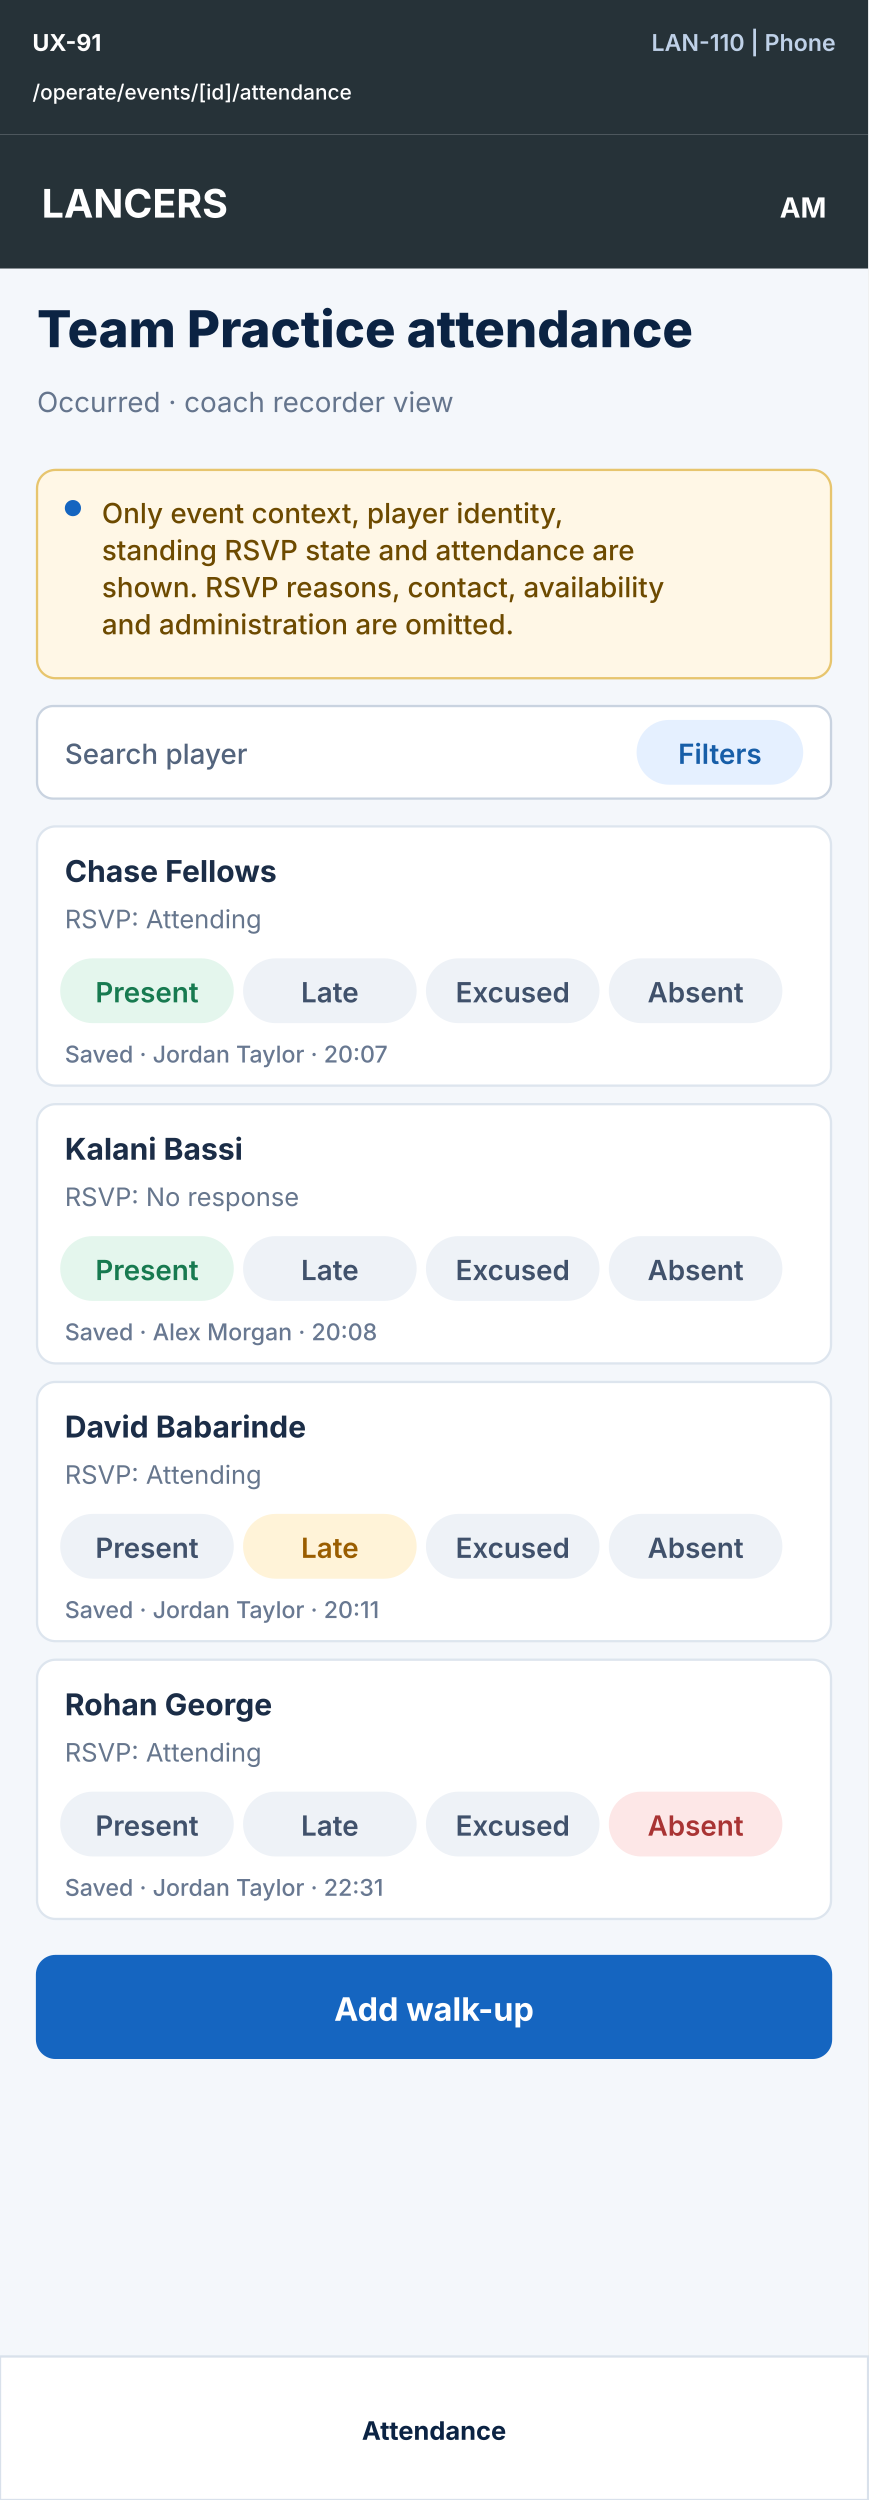
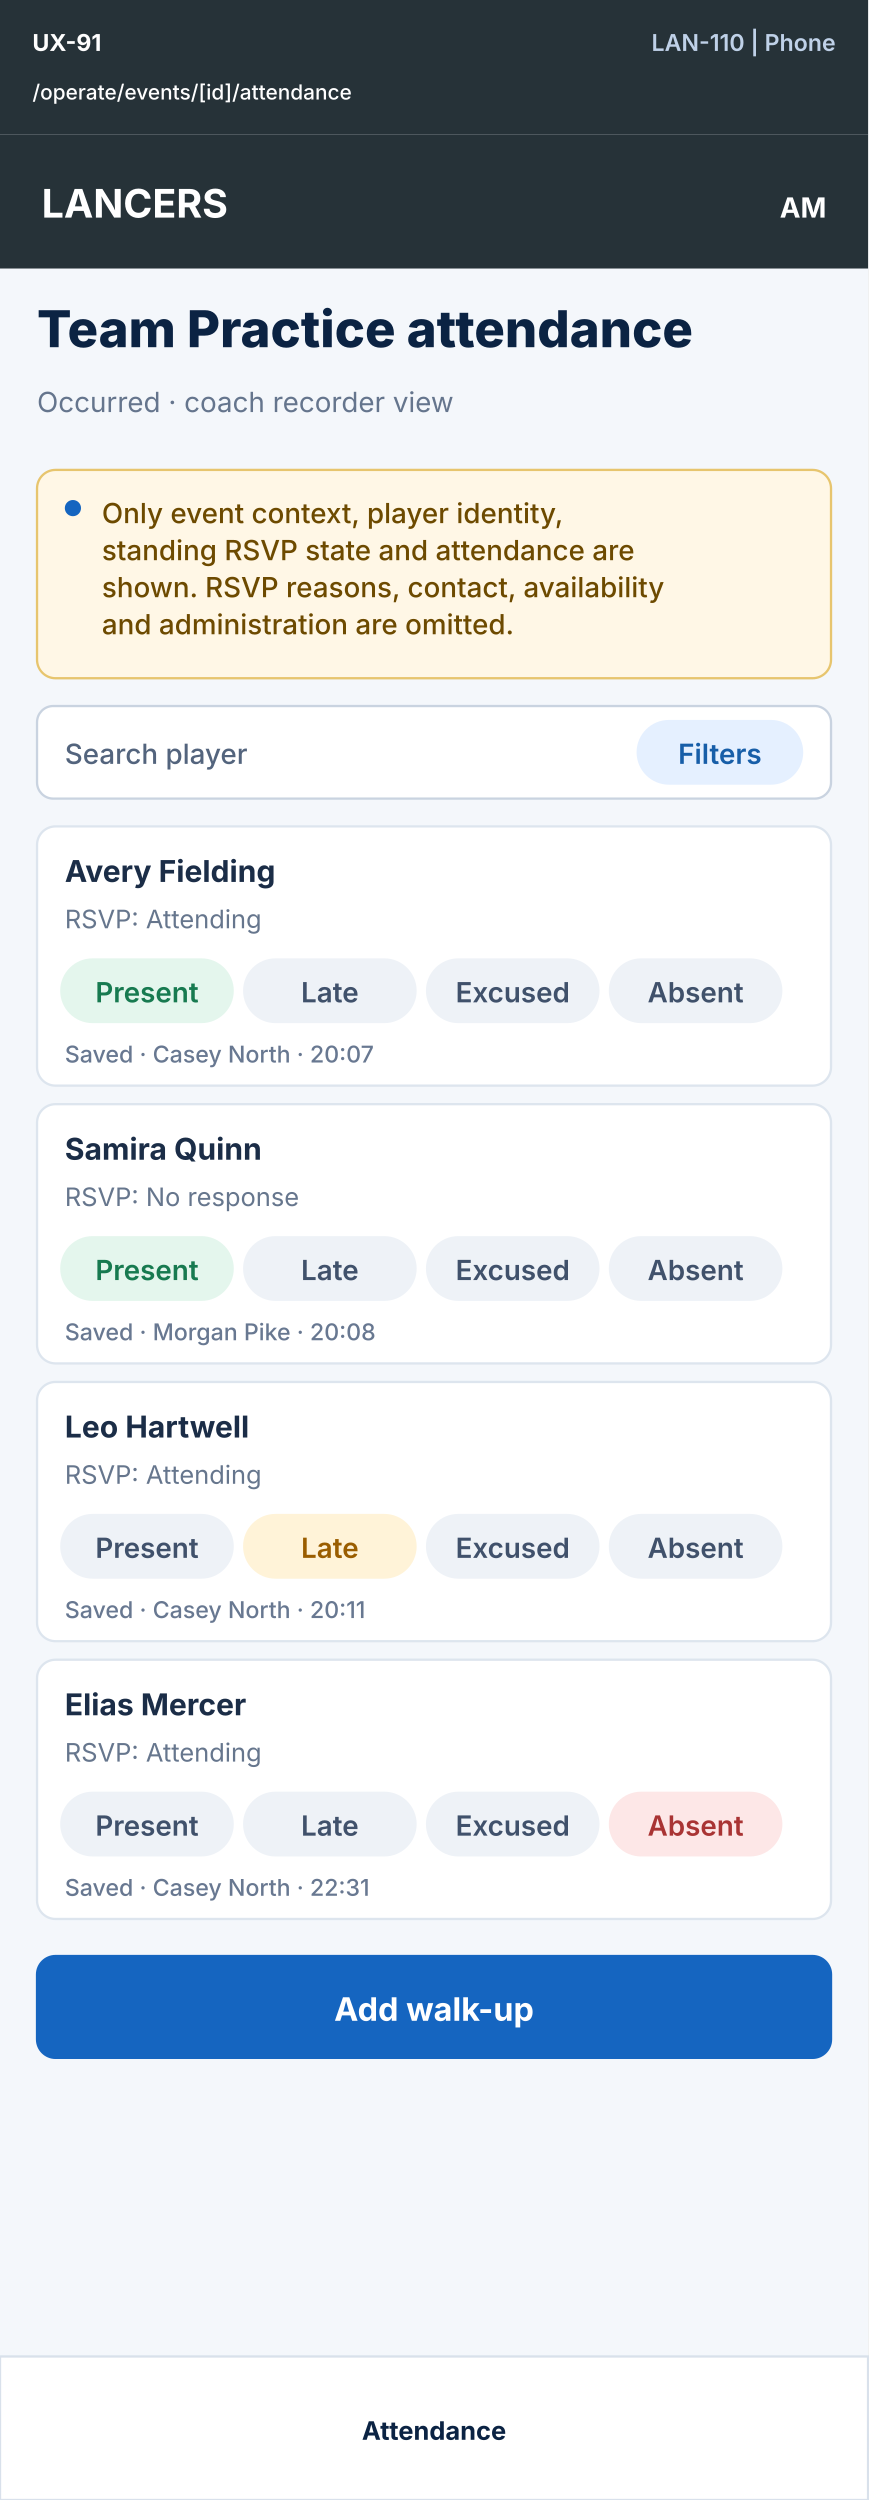
<svg xmlns="http://www.w3.org/2000/svg" width="375" height="1080" viewBox="0 0 375 1080" role="img">
  <defs>
    <filter id="shadow" x="-20%" y="-20%" width="140%" height="140%">
      <feDropShadow dx="0" dy="4" stdDeviation="10" flood-color="#0B1F3A" flood-opacity="0.10" />
    </filter>
  </defs>
  <rect x="0" y="0" width="375" height="1080" rx="0" fill="#F4F7FB" stroke="none" stroke-width="1" opacity="1" />
  <rect x="0" y="0" width="375" height="58" rx="0" fill="#263238" stroke="none" stroke-width="1" opacity="1" />
  <text x="14" y="22" font-family="Inter, Arial, sans-serif" font-size="10" font-weight="700" fill="#FFFFFF" text-anchor="start">UX-91</text>
  <text x="361" y="22" font-family="Inter, Arial, sans-serif" font-size="10" font-weight="600" fill="#BFD1E8" text-anchor="end">LAN-110  |  Phone</text>
  <text x="14" y="43" font-family="Inter, Arial, sans-serif" font-size="9" font-weight="500" fill="#FFFFFF" text-anchor="start">/operate/events/[id]/attendance</text>
  <rect x="0" y="58" width="375" height="58" rx="0" fill="#263238" stroke="none" stroke-width="1" opacity="1" />
  <text x="18" y="94" font-family="Inter, Arial, sans-serif" font-size="17" font-weight="700" fill="#FFFFFF" text-anchor="start">LANCERS</text>
  <text x="357" y="94" font-family="Inter, Arial, sans-serif" font-size="12" font-weight="700" fill="#FFFFFF" text-anchor="end">AM</text>
  <text x="16" y="150" font-family="Inter, Arial, sans-serif" font-size="22" font-weight="800" fill="#0B2343" text-anchor="start">Team Practice attendance</text>
  <text x="16" y="178" font-family="Inter, Arial, sans-serif" font-size="12" font-weight="400" fill="#65758D" text-anchor="start">Occurred · coach recorder view</text>
  <rect x="16" y="203" width="343" height="90" rx="8" fill="#FFF7E6" stroke="#E7C56E" stroke-width="1" opacity="1" />
  <rect x="28" y="216" width="7" height="7" rx="4" fill="#1565C0" stroke="none" stroke-width="1" opacity="1" />
  <text x="44" y="226" font-family="Inter, Arial, sans-serif" font-size="12" font-weight="500" fill="#6D4A00" text-anchor="start">Only event context, player identity,</text>
  <text x="44" y="242" font-family="Inter, Arial, sans-serif" font-size="12" font-weight="500" fill="#6D4A00" text-anchor="start">standing RSVP state and attendance are</text>
  <text x="44" y="258" font-family="Inter, Arial, sans-serif" font-size="12" font-weight="500" fill="#6D4A00" text-anchor="start">shown. RSVP reasons, contact, availability</text>
  <text x="44" y="274" font-family="Inter, Arial, sans-serif" font-size="12" font-weight="500" fill="#6D4A00" text-anchor="start">and administration are omitted.</text>
  <rect x="16" y="305" width="343" height="40" rx="7" fill="#FFFFFF" stroke="#C9D3E0" stroke-width="1" opacity="1" />
  <text x="28" y="330" font-family="Inter, Arial, sans-serif" font-size="12" font-weight="500" fill="#53647D" text-anchor="start">Search player</text>
  <rect x="275" y="311" width="72" height="28" rx="14" fill="#E5F0FF" stroke="none" stroke-width="1" opacity="1" />
  <text x="311.0" y="330" font-family="Inter, Arial, sans-serif" font-size="12" font-weight="600" fill="#175EA8" text-anchor="middle">Filters</text>
  <rect x="16" y="357" width="343" height="112" rx="8" fill="#FFFFFF" stroke="#DDE5EE" stroke-width="1" opacity="1" />
-   <text x="28" y="381" font-family="Inter, Arial, sans-serif" font-size="13" font-weight="700" fill="#1B2D47" text-anchor="start">Chase Fellows</text>
+   <text x="28" y="381" font-family="Inter, Arial, sans-serif" font-size="13" font-weight="700" fill="#1B2D47" text-anchor="start">Avery Fielding</text>
  <text x="28" y="401" font-family="Inter, Arial, sans-serif" font-size="11" font-weight="400" fill="#66768D" text-anchor="start">RSVP: Attending</text>
  <rect x="26" y="414" width="75" height="28" rx="14" fill="#E4F6ED" stroke="none" stroke-width="1" opacity="1" />
  <text x="63.5" y="433" font-family="Inter, Arial, sans-serif" font-size="12" font-weight="600" fill="#177A50" text-anchor="middle">Present</text>
  <rect x="105" y="414" width="75" height="28" rx="14" fill="#EEF2F7" stroke="none" stroke-width="1" opacity="1" />
  <text x="142.5" y="433" font-family="Inter, Arial, sans-serif" font-size="12" font-weight="600" fill="#40516B" text-anchor="middle">Late</text>
  <rect x="184" y="414" width="75" height="28" rx="14" fill="#EEF2F7" stroke="none" stroke-width="1" opacity="1" />
  <text x="221.5" y="433" font-family="Inter, Arial, sans-serif" font-size="12" font-weight="600" fill="#40516B" text-anchor="middle">Excused</text>
  <rect x="263" y="414" width="75" height="28" rx="14" fill="#EEF2F7" stroke="none" stroke-width="1" opacity="1" />
  <text x="300.5" y="433" font-family="Inter, Arial, sans-serif" font-size="12" font-weight="600" fill="#40516B" text-anchor="middle">Absent</text>
-   <text x="28" y="459" font-family="Inter, Arial, sans-serif" font-size="10" font-weight="500" fill="#687891" text-anchor="start">Saved · Jordan Taylor · 20:07</text>
+   <text x="28" y="459" font-family="Inter, Arial, sans-serif" font-size="10" font-weight="500" fill="#687891" text-anchor="start">Saved · Casey North · 20:07</text>
  <rect x="16" y="477" width="343" height="112" rx="8" fill="#FFFFFF" stroke="#DDE5EE" stroke-width="1" opacity="1" />
-   <text x="28" y="501" font-family="Inter, Arial, sans-serif" font-size="13" font-weight="700" fill="#1B2D47" text-anchor="start">Kalani Bassi</text>
+   <text x="28" y="501" font-family="Inter, Arial, sans-serif" font-size="13" font-weight="700" fill="#1B2D47" text-anchor="start">Samira Quinn</text>
  <text x="28" y="521" font-family="Inter, Arial, sans-serif" font-size="11" font-weight="400" fill="#66768D" text-anchor="start">RSVP: No response</text>
  <rect x="26" y="534" width="75" height="28" rx="14" fill="#E4F6ED" stroke="none" stroke-width="1" opacity="1" />
  <text x="63.5" y="553" font-family="Inter, Arial, sans-serif" font-size="12" font-weight="600" fill="#177A50" text-anchor="middle">Present</text>
  <rect x="105" y="534" width="75" height="28" rx="14" fill="#EEF2F7" stroke="none" stroke-width="1" opacity="1" />
  <text x="142.5" y="553" font-family="Inter, Arial, sans-serif" font-size="12" font-weight="600" fill="#40516B" text-anchor="middle">Late</text>
  <rect x="184" y="534" width="75" height="28" rx="14" fill="#EEF2F7" stroke="none" stroke-width="1" opacity="1" />
  <text x="221.5" y="553" font-family="Inter, Arial, sans-serif" font-size="12" font-weight="600" fill="#40516B" text-anchor="middle">Excused</text>
  <rect x="263" y="534" width="75" height="28" rx="14" fill="#EEF2F7" stroke="none" stroke-width="1" opacity="1" />
  <text x="300.5" y="553" font-family="Inter, Arial, sans-serif" font-size="12" font-weight="600" fill="#40516B" text-anchor="middle">Absent</text>
-   <text x="28" y="579" font-family="Inter, Arial, sans-serif" font-size="10" font-weight="500" fill="#687891" text-anchor="start">Saved · Alex Morgan · 20:08</text>
+   <text x="28" y="579" font-family="Inter, Arial, sans-serif" font-size="10" font-weight="500" fill="#687891" text-anchor="start">Saved · Morgan Pike · 20:08</text>
  <rect x="16" y="597" width="343" height="112" rx="8" fill="#FFFFFF" stroke="#DDE5EE" stroke-width="1" opacity="1" />
-   <text x="28" y="621" font-family="Inter, Arial, sans-serif" font-size="13" font-weight="700" fill="#1B2D47" text-anchor="start">David Babarinde</text>
+   <text x="28" y="621" font-family="Inter, Arial, sans-serif" font-size="13" font-weight="700" fill="#1B2D47" text-anchor="start">Leo Hartwell</text>
  <text x="28" y="641" font-family="Inter, Arial, sans-serif" font-size="11" font-weight="400" fill="#66768D" text-anchor="start">RSVP: Attending</text>
  <rect x="26" y="654" width="75" height="28" rx="14" fill="#EEF2F7" stroke="none" stroke-width="1" opacity="1" />
  <text x="63.5" y="673" font-family="Inter, Arial, sans-serif" font-size="12" font-weight="600" fill="#40516B" text-anchor="middle">Present</text>
  <rect x="105" y="654" width="75" height="28" rx="14" fill="#FFF3D8" stroke="none" stroke-width="1" opacity="1" />
  <text x="142.5" y="673" font-family="Inter, Arial, sans-serif" font-size="12" font-weight="600" fill="#9A5D00" text-anchor="middle">Late</text>
  <rect x="184" y="654" width="75" height="28" rx="14" fill="#EEF2F7" stroke="none" stroke-width="1" opacity="1" />
  <text x="221.5" y="673" font-family="Inter, Arial, sans-serif" font-size="12" font-weight="600" fill="#40516B" text-anchor="middle">Excused</text>
  <rect x="263" y="654" width="75" height="28" rx="14" fill="#EEF2F7" stroke="none" stroke-width="1" opacity="1" />
  <text x="300.5" y="673" font-family="Inter, Arial, sans-serif" font-size="12" font-weight="600" fill="#40516B" text-anchor="middle">Absent</text>
-   <text x="28" y="699" font-family="Inter, Arial, sans-serif" font-size="10" font-weight="500" fill="#687891" text-anchor="start">Saved · Jordan Taylor · 20:11</text>
+   <text x="28" y="699" font-family="Inter, Arial, sans-serif" font-size="10" font-weight="500" fill="#687891" text-anchor="start">Saved · Casey North · 20:11</text>
  <rect x="16" y="717" width="343" height="112" rx="8" fill="#FFFFFF" stroke="#DDE5EE" stroke-width="1" opacity="1" />
-   <text x="28" y="741" font-family="Inter, Arial, sans-serif" font-size="13" font-weight="700" fill="#1B2D47" text-anchor="start">Rohan George</text>
+   <text x="28" y="741" font-family="Inter, Arial, sans-serif" font-size="13" font-weight="700" fill="#1B2D47" text-anchor="start">Elias Mercer</text>
  <text x="28" y="761" font-family="Inter, Arial, sans-serif" font-size="11" font-weight="400" fill="#66768D" text-anchor="start">RSVP: Attending</text>
  <rect x="26" y="774" width="75" height="28" rx="14" fill="#EEF2F7" stroke="none" stroke-width="1" opacity="1" />
  <text x="63.5" y="793" font-family="Inter, Arial, sans-serif" font-size="12" font-weight="600" fill="#40516B" text-anchor="middle">Present</text>
  <rect x="105" y="774" width="75" height="28" rx="14" fill="#EEF2F7" stroke="none" stroke-width="1" opacity="1" />
  <text x="142.5" y="793" font-family="Inter, Arial, sans-serif" font-size="12" font-weight="600" fill="#40516B" text-anchor="middle">Late</text>
  <rect x="184" y="774" width="75" height="28" rx="14" fill="#EEF2F7" stroke="none" stroke-width="1" opacity="1" />
  <text x="221.5" y="793" font-family="Inter, Arial, sans-serif" font-size="12" font-weight="600" fill="#40516B" text-anchor="middle">Excused</text>
  <rect x="263" y="774" width="75" height="28" rx="14" fill="#FDE7E7" stroke="none" stroke-width="1" opacity="1" />
  <text x="300.5" y="793" font-family="Inter, Arial, sans-serif" font-size="12" font-weight="600" fill="#A93434" text-anchor="middle">Absent</text>
-   <text x="28" y="819" font-family="Inter, Arial, sans-serif" font-size="10" font-weight="500" fill="#687891" text-anchor="start">Saved · Jordan Taylor · 22:31</text>
+   <text x="28" y="819" font-family="Inter, Arial, sans-serif" font-size="10" font-weight="500" fill="#687891" text-anchor="start">Saved · Casey North · 22:31</text>
  <rect x="16" y="845" width="343" height="44" rx="8" fill="#1565C0" stroke="#1565C0" stroke-width="1" opacity="1" />
  <text x="187.5" y="873" font-family="Inter, Arial, sans-serif" font-size="14" font-weight="700" fill="#FFFFFF" text-anchor="middle">Add walk-up</text>
  <rect x="0" y="1018" width="375" height="62" rx="0" fill="#FFFFFF" stroke="#D9E1EB" stroke-width="1" opacity="1" />
  <text x="187.5" y="1054" font-family="Inter, Arial, sans-serif" font-size="11" font-weight="700" fill="#0B2343" text-anchor="middle">Attendance</text>
</svg>
